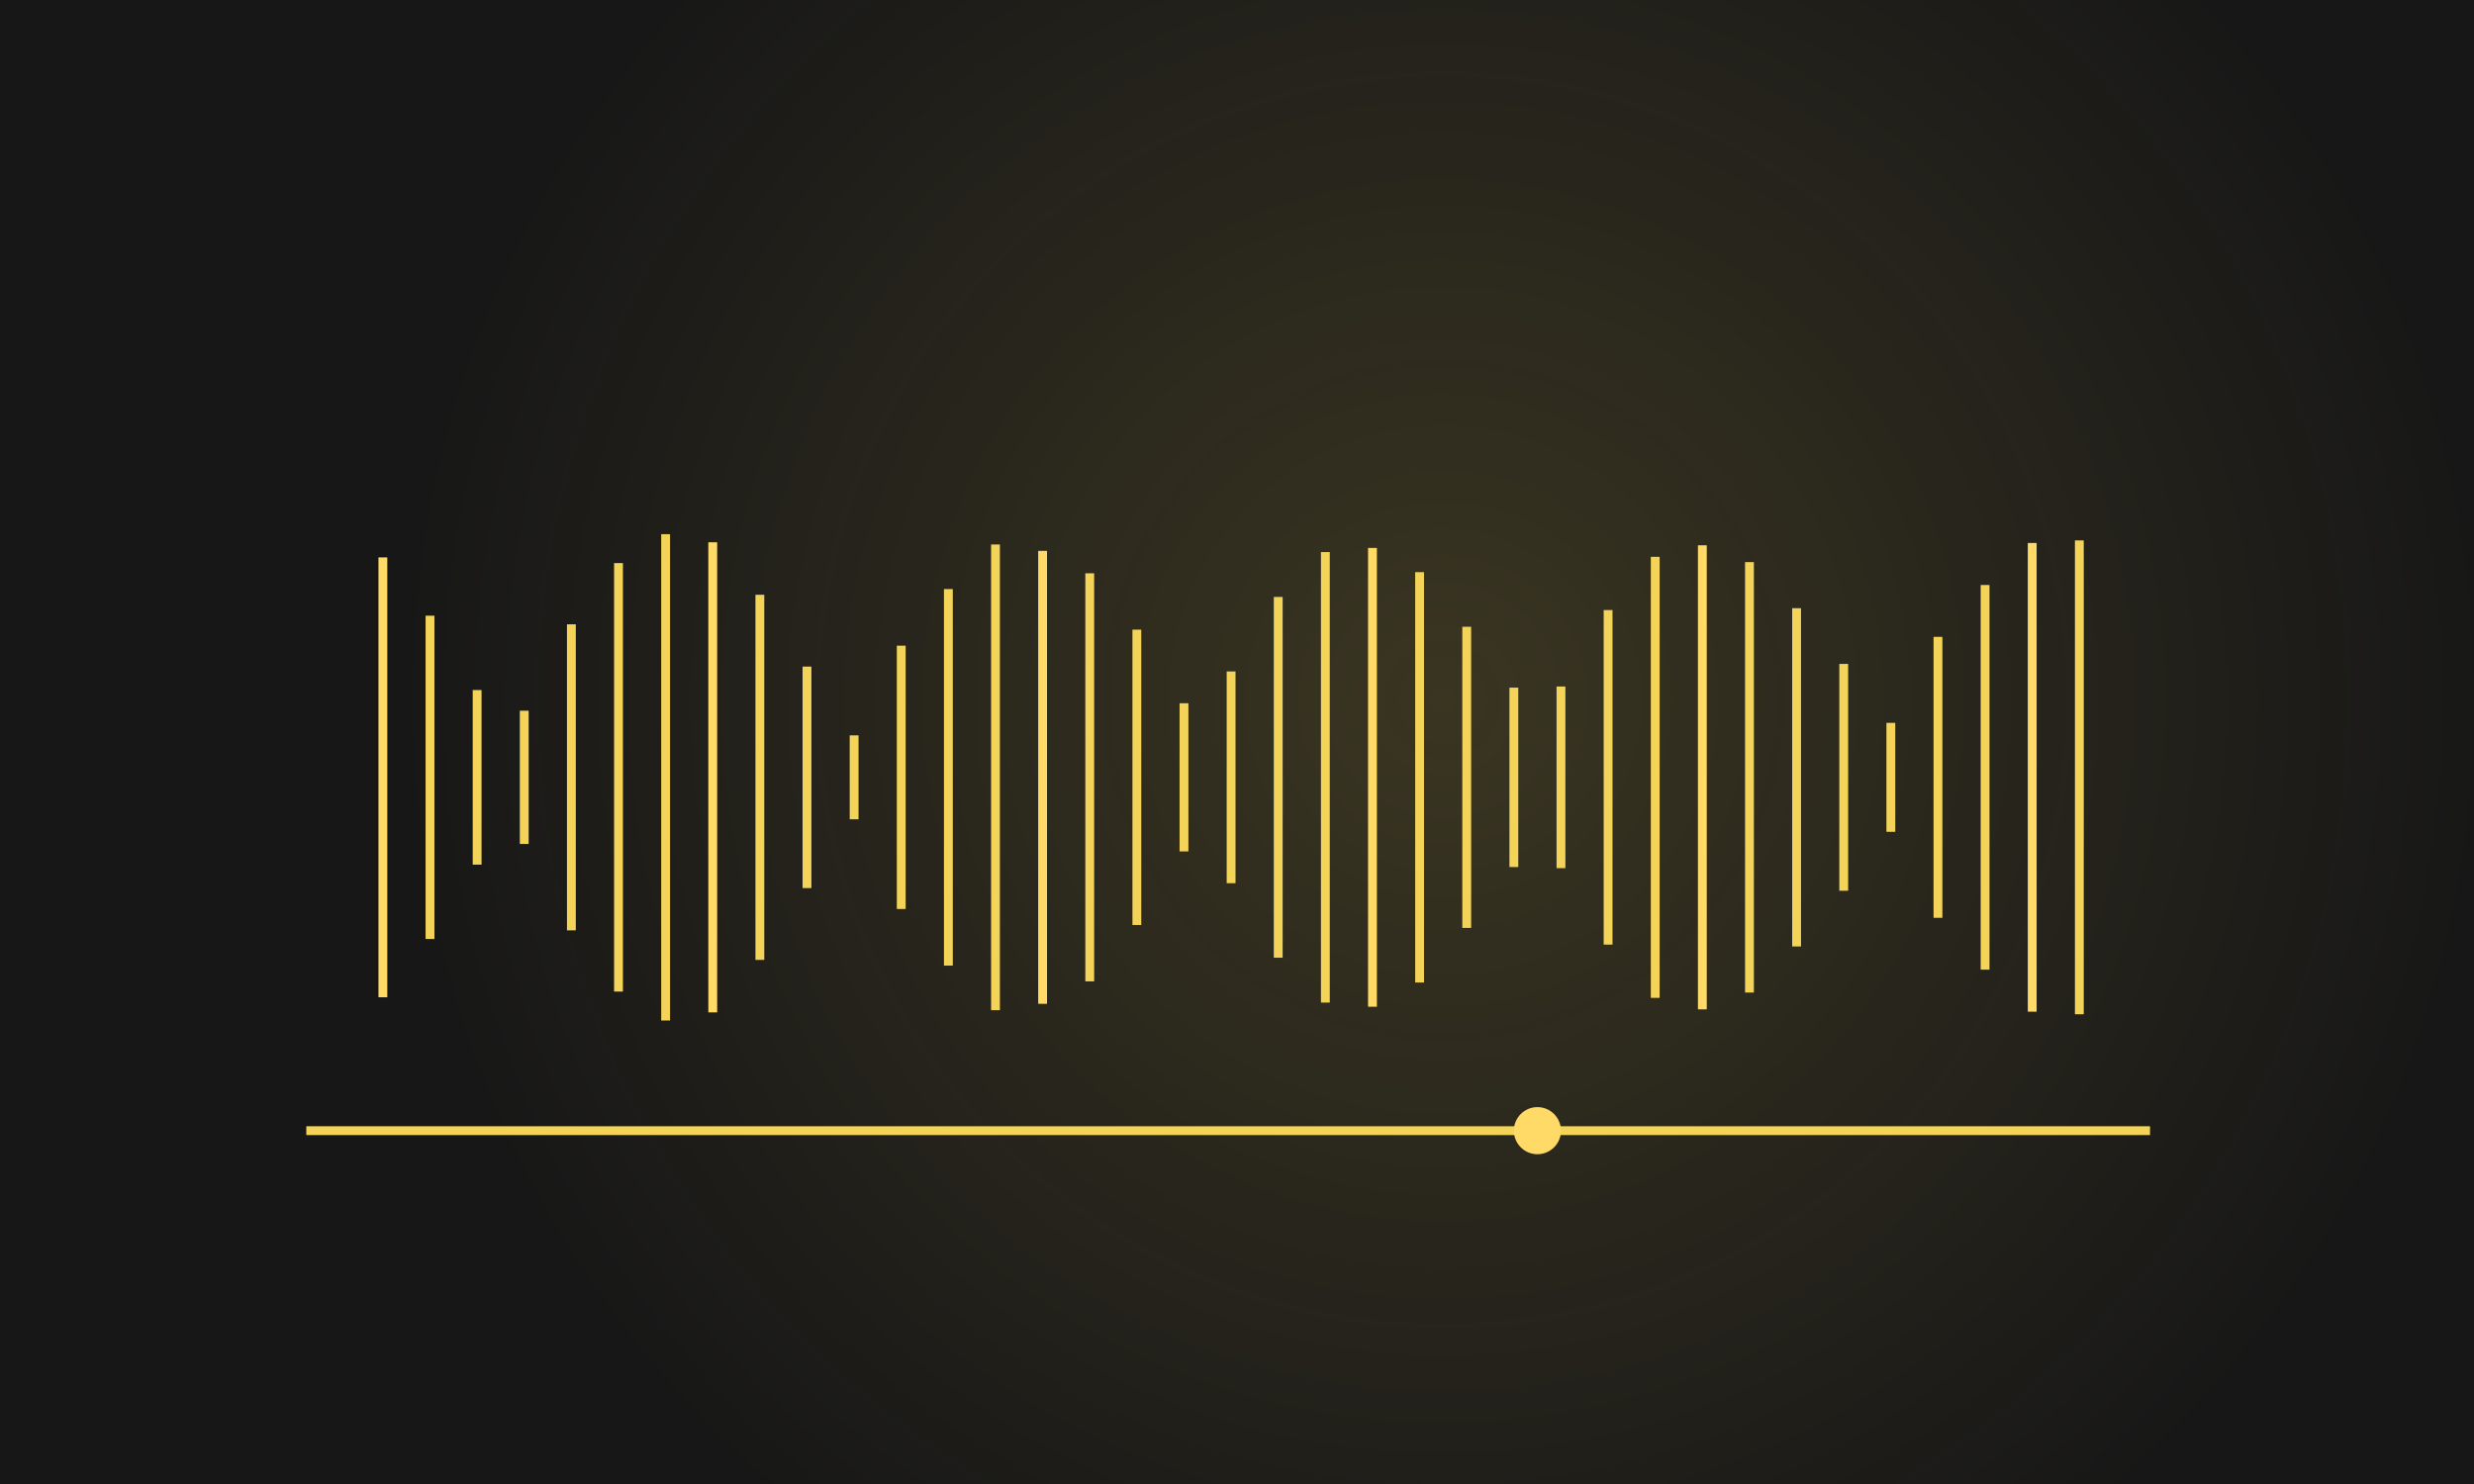
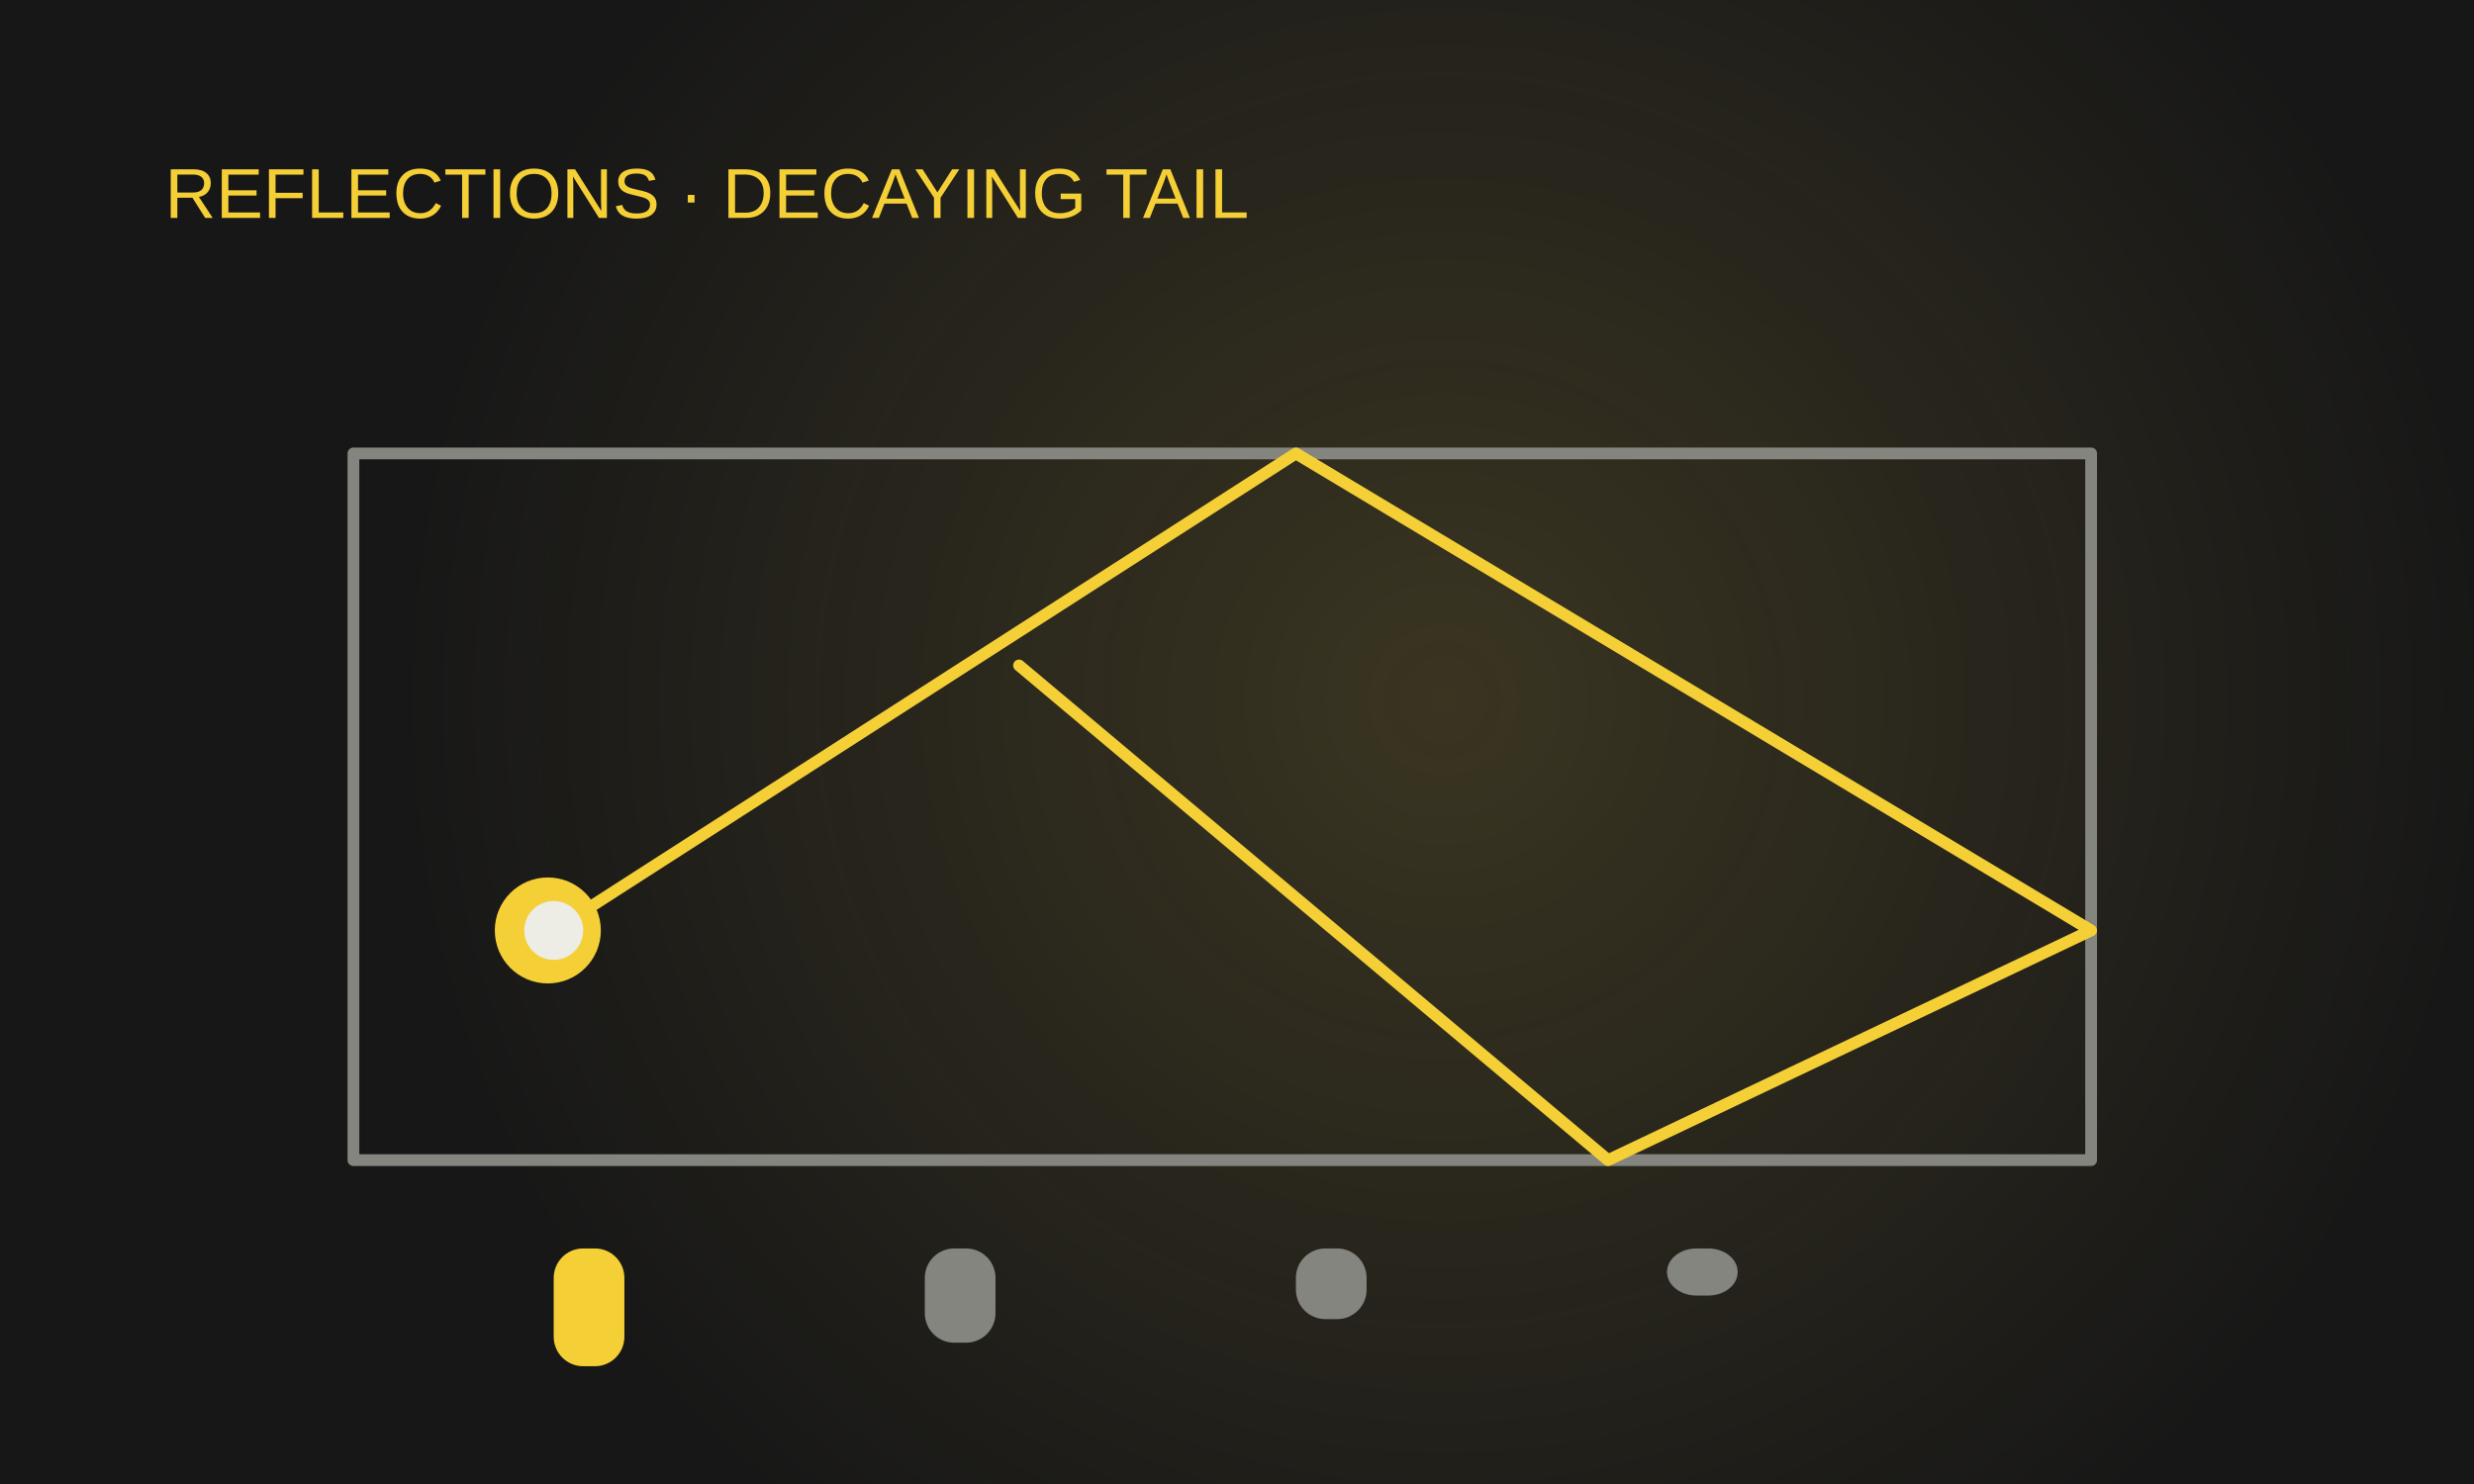
<svg xmlns="http://www.w3.org/2000/svg" class="article-cover" viewBox="0 0 420 252" role="img" aria-label="리버브 개념 도식">
  <defs>
    <radialGradient id="cover-reverb-glow">
      <stop stop-color="hsl(48 86% 65%)" stop-opacity=".16" />
      <stop offset="1" stop-color="hsl(48 86% 65%)" stop-opacity="0" />
    </radialGradient>
    <radialGradient id="cover-reverb-orb" cx="30%" cy="24%">
      <stop stop-color="#fff7d6" />
      <stop offset=".42" stop-color="hsl(48 86% 65%)" />
      <stop offset="1" stop-color="#46390d" />
    </radialGradient>
  </defs>
  <rect width="420" height="252" fill="#171717" />
  <circle cx="245" cy="119" r="175" fill="url(#cover-reverb-glow)" />
-   <path d="M65 94.653L65 169.347" stroke="#ffda66" stroke-width="1.5" fill="none" />
-   <path d="M73 104.552L73 159.448" stroke="hsl(48 86% 65%)" stroke-width="1.5" fill="none" />
-   <path d="M81 117.175L81 146.825" stroke="hsl(48 86% 65%)" stroke-width="1.5" fill="none" />
-   <path d="M89 120.687L89 143.313" stroke="hsl(48 86% 65%)" stroke-width="1.5" fill="none" />
-   <path d="M97 106.016L97 157.984" stroke="hsl(48 86% 65%)" stroke-width="1.5" fill="none" />
-   <path d="M105 95.619L105 168.381" stroke="hsl(48 86% 65%)" stroke-width="1.5" fill="none" />
-   <path d="M113 90.708L113 173.292" stroke="hsl(48 86% 65%)" stroke-width="1.5" fill="none" />
-   <path d="M121 92.085L121 171.915" stroke="#ffda66" stroke-width="1.5" fill="none" />
-   <path d="M129 100.999L129 163.001" stroke="hsl(48 86% 65%)" stroke-width="1.5" fill="none" />
-   <path d="M137 113.193L137 150.807" stroke="hsl(48 86% 65%)" stroke-width="1.5" fill="none" />
-   <path d="M145 124.873L145 139.127" stroke="hsl(48 86% 65%)" stroke-width="1.5" fill="none" />
-   <path d="M153 109.644L153 154.356" stroke="hsl(48 86% 65%)" stroke-width="1.5" fill="none" />
-   <path d="M161 100.029L161 163.971" stroke="hsl(48 86% 65%)" stroke-width="1.5" fill="none" />
-   <path d="M169 92.46L169 171.54" stroke="hsl(48 86% 65%)" stroke-width="1.5" fill="none" />
-   <path d="M177 93.543L177 170.457" stroke="#ffda66" stroke-width="1.5" fill="none" />
-   <path d="M185 97.353L185 166.647" stroke="hsl(48 86% 65%)" stroke-width="1.5" fill="none" />
-   <path d="M193 106.923L193 157.077" stroke="hsl(48 86% 65%)" stroke-width="1.5" fill="none" />
-   <path d="M201 119.421L201 144.579" stroke="hsl(48 86% 65%)" stroke-width="1.5" fill="none" />
-   <path d="M209 114.021L209 149.979" stroke="hsl(48 86% 65%)" stroke-width="1.5" fill="none" />
-   <path d="M217 101.37L217 162.63" stroke="hsl(48 86% 65%)" stroke-width="1.5" fill="none" />
-   <path d="M225 93.749L225 170.251" stroke="hsl(48 86% 65%)" stroke-width="1.5" fill="none" />
-   <path d="M233 93.045L233 170.955" stroke="#ffda66" stroke-width="1.5" fill="none" />
-   <path d="M241 97.158L241 166.842" stroke="hsl(48 86% 65%)" stroke-width="1.5" fill="none" />
-   <path d="M249 106.432L249 157.568" stroke="hsl(48 86% 65%)" stroke-width="1.5" fill="none" />
-   <path d="M257 116.768L257 147.232" stroke="hsl(48 86% 65%)" stroke-width="1.5" fill="none" />
-   <path d="M265 116.579L265 147.421" stroke="hsl(48 86% 65%)" stroke-width="1.5" fill="none" />
-   <path d="M273 103.595L273 160.405" stroke="hsl(48 86% 65%)" stroke-width="1.5" fill="none" />
-   <path d="M281 94.553L281 169.447" stroke="hsl(48 86% 65%)" stroke-width="1.5" fill="none" />
-   <path d="M289 92.599L289 171.401" stroke="#ffda66" stroke-width="1.5" fill="none" />
-   <path d="M297 95.454L297 168.546" stroke="hsl(48 86% 65%)" stroke-width="1.5" fill="none" />
-   <path d="M305 103.279L305 160.721" stroke="hsl(48 86% 65%)" stroke-width="1.5" fill="none" />
-   <path d="M313 112.741L313 151.259" stroke="hsl(48 86% 65%)" stroke-width="1.5" fill="none" />
-   <path d="M321 122.748L321 141.252" stroke="hsl(48 86% 65%)" stroke-width="1.5" fill="none" />
-   <path d="M329 108.146L329 155.854" stroke="hsl(48 86% 65%)" stroke-width="1.5" fill="none" />
-   <path d="M337 99.34L337 164.66" stroke="hsl(48 86% 65%)" stroke-width="1.5" fill="none" />
-   <path d="M345 92.205L345 171.795" stroke="#ffda66" stroke-width="1.5" fill="none" />
-   <path d="M353 91.769L353 172.231" stroke="hsl(48 86% 65%)" stroke-width="1.5" fill="none" />
-   <path d="M52 192L365 192" stroke="hsl(48 86% 65%)" stroke-width="1.5" fill="none" />
-   <circle cx="261" cy="192" r="4" fill="#ffda66" />
+   <g class="technical-scene" data-scene="reverb">
+     <text x="28" y="37" fill="#f5cf36" font-family="Arial,sans-serif" font-size="12">REFLECTIONS · DECAYING TAIL</text>
+     <path d="M60 77H355V197H60Z" fill="none" stroke="#85857f" stroke-width="2" stroke-linecap="round" stroke-linejoin="round" />
+     <circle cx="93" cy="158" r="9" fill="#f5cf36" />
+     <path d="M94 158L220 77L355 158L273 197L173 113" fill="none" stroke="#f5cf36" stroke-width="2" stroke-linecap="round" stroke-linejoin="round" />
+     <g>
+       <rect x="94" y="212" width="12" height="20" rx="5" fill="#f5cf36" />
+       <animate attributeName="opacity" values=".2;1;.2" dur="4s" repeatCount="indefinite" />
+     </g>
+     <g>
+       <rect x="157" y="212" width="12" height="16" rx="5" fill="#85857f" />
+       <animate attributeName="opacity" values="1;.2;1" dur="4s" repeatCount="indefinite" />
+     </g>
+     <g>
+       <rect x="220" y="212" width="12" height="12" rx="5" fill="#85857f" />
+       <animate attributeName="opacity" values=".2;1;.2" dur="4s" repeatCount="indefinite" />
+     </g>
+     <g>
+       <rect x="283" y="212" width="12" height="8" rx="5" fill="#85857f" />
+       <animate attributeName="opacity" values="1;.2;1" dur="4s" repeatCount="indefinite" />
+     </g>
+     <g>
+       <circle cx="94" cy="158" r="5" fill="#edece5" />
+       <animateTransform attributeName="transform" type="translate" values="0 0;126 -81;261 0;179 39;79 -45;0 0" dur="6s" repeatCount="indefinite" />
+     </g>
+   </g>
</svg>
